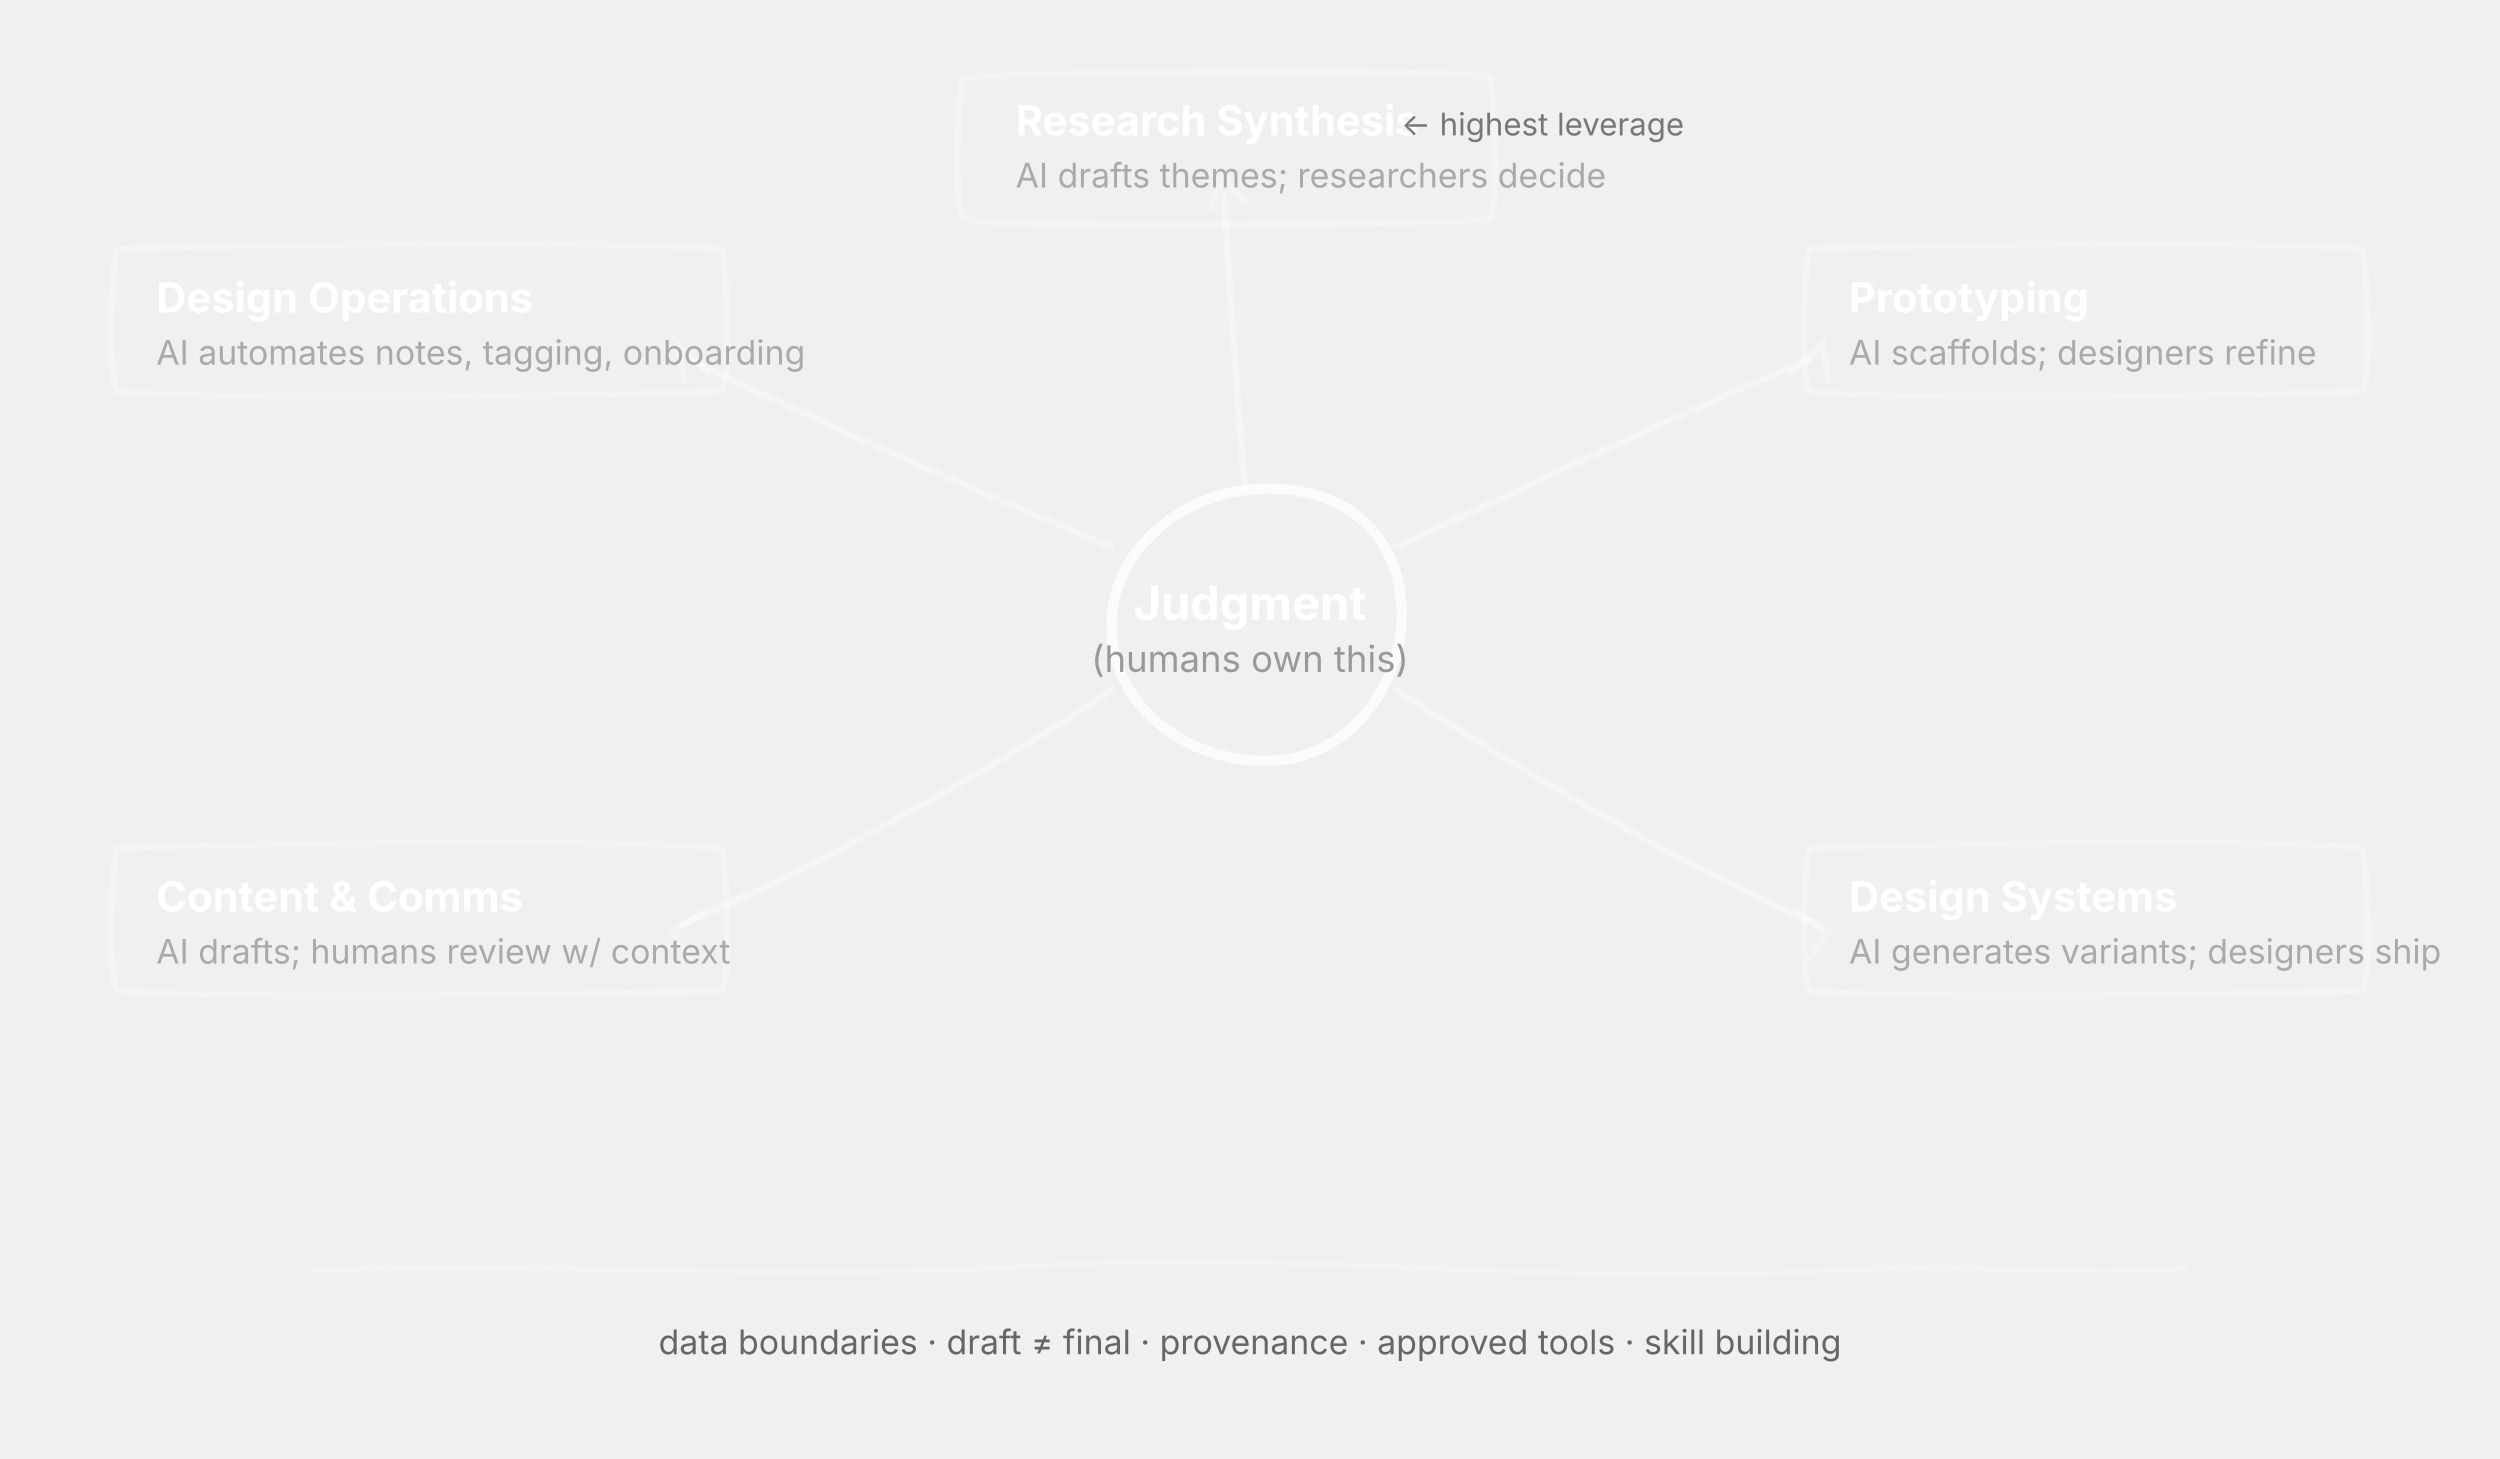
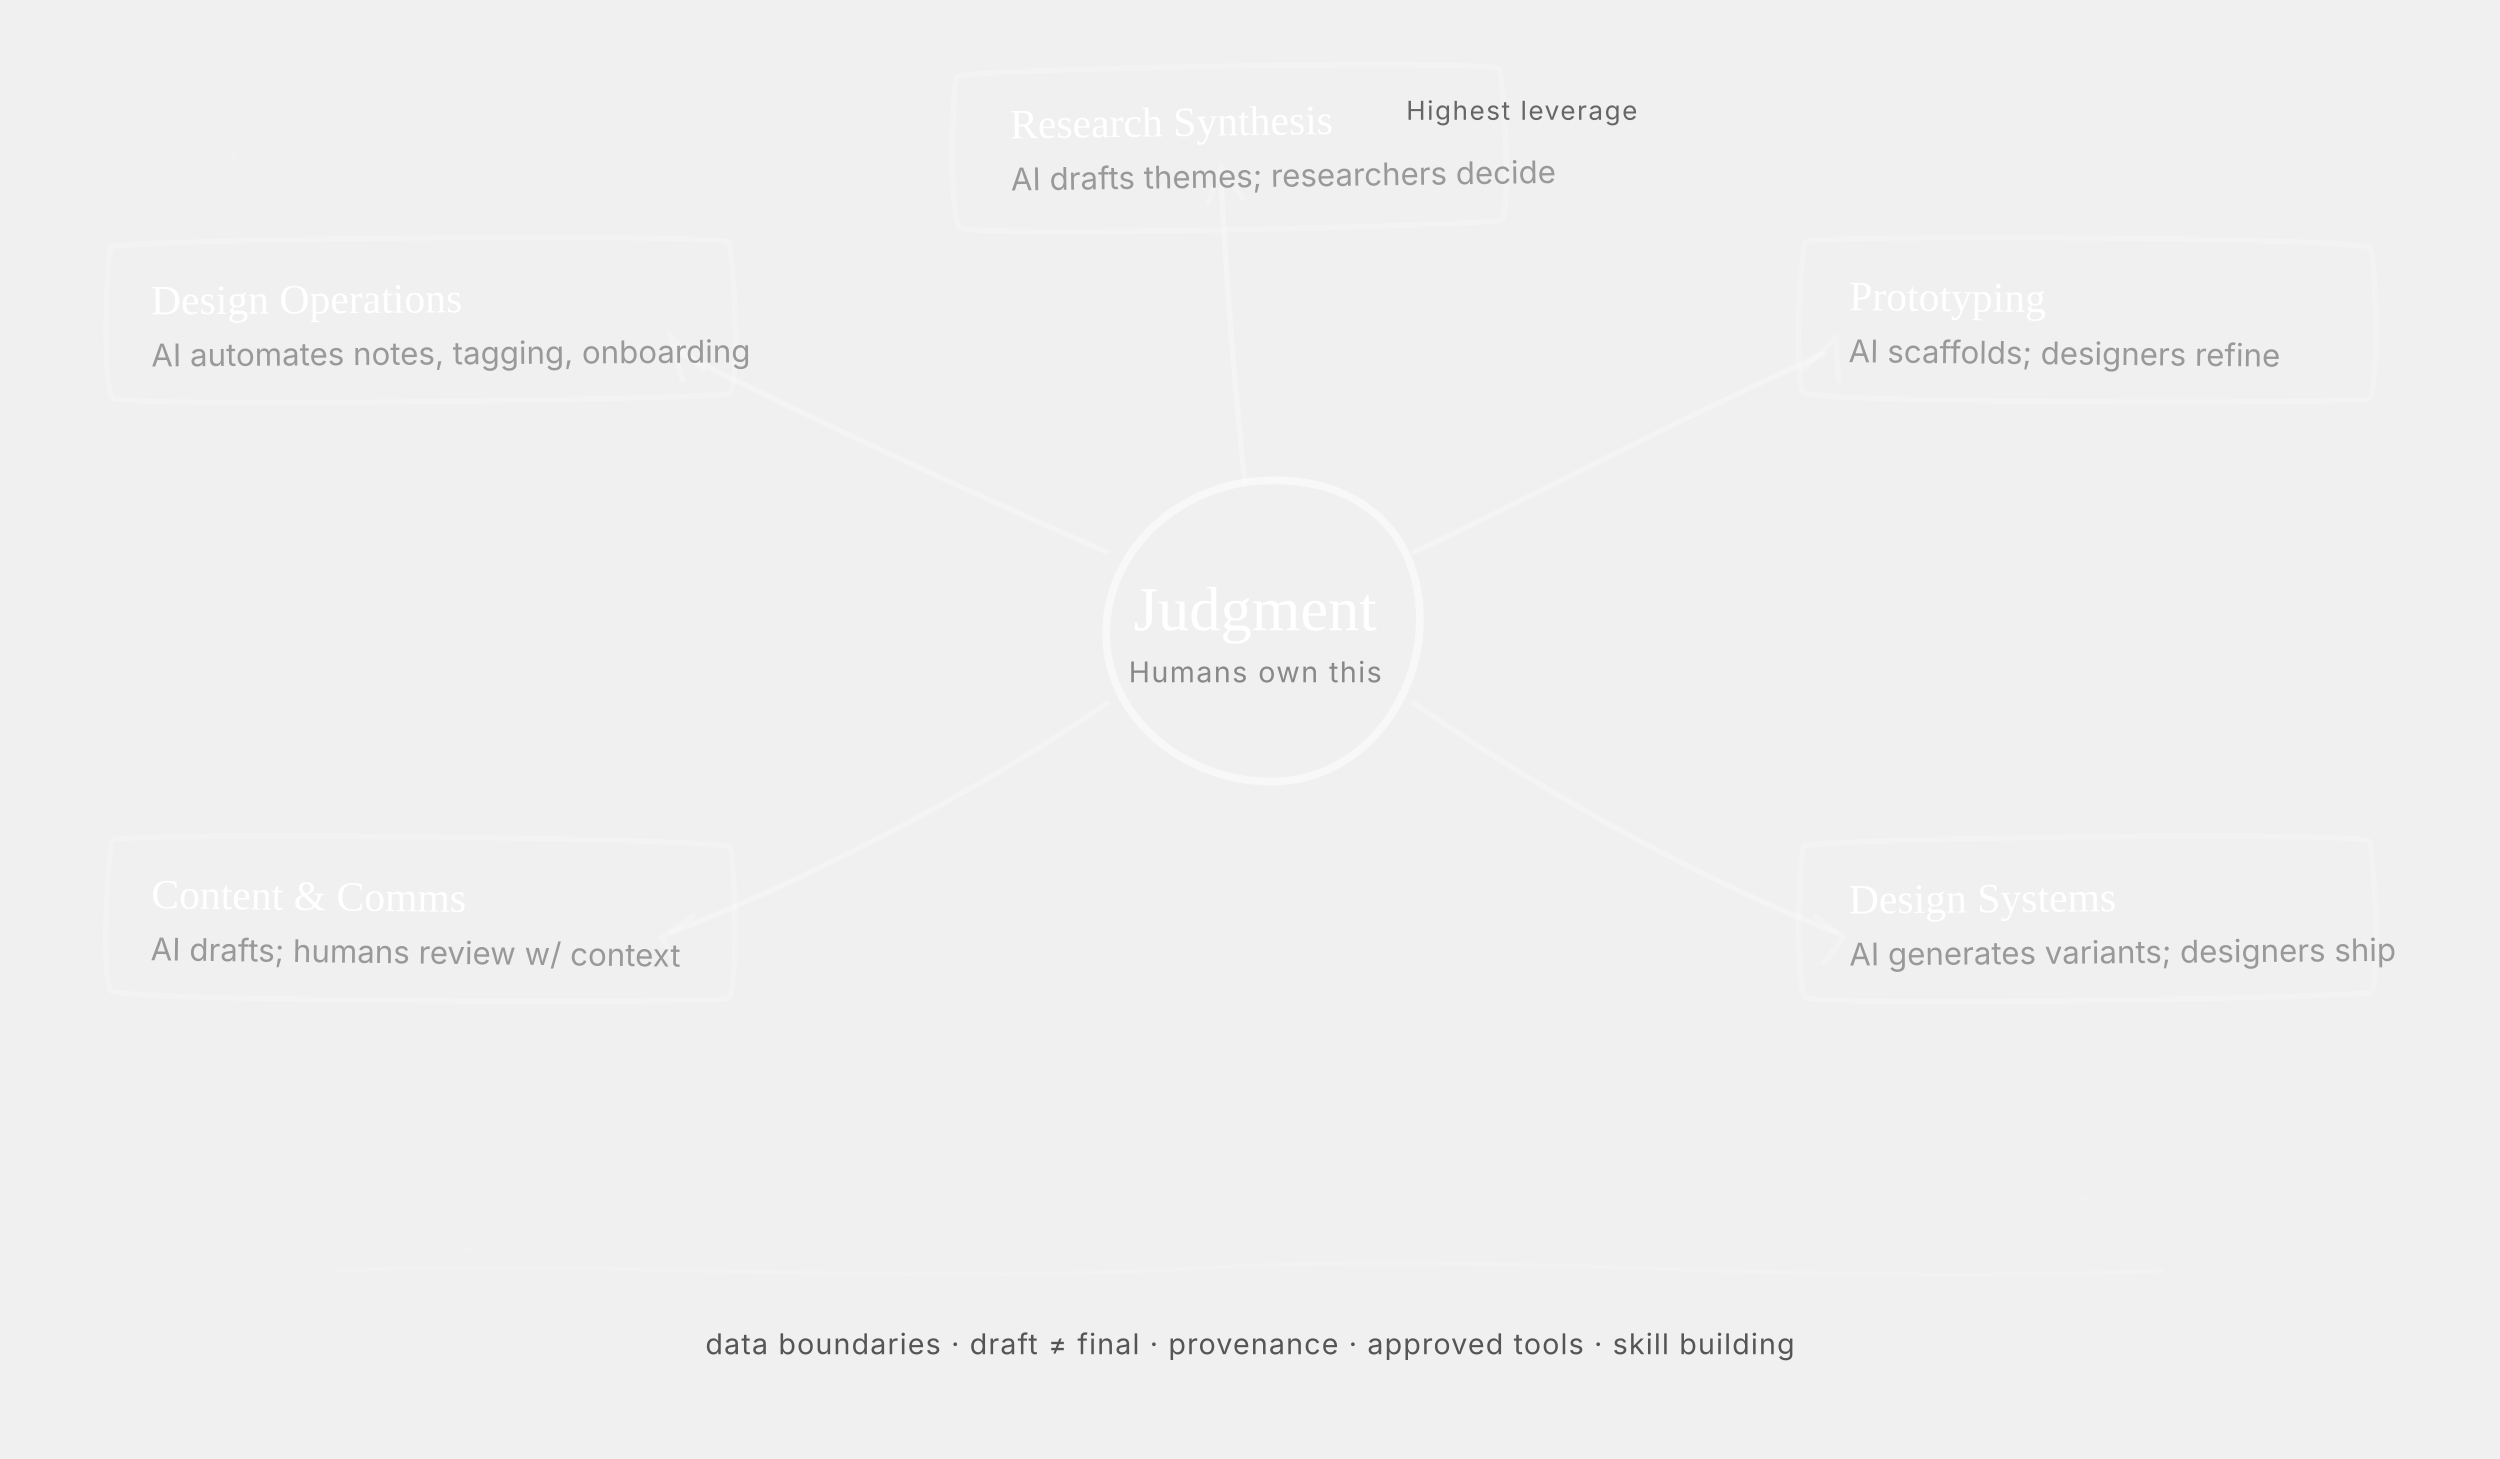
<svg xmlns="http://www.w3.org/2000/svg" viewBox="0 0 960 560" fill="none">
  <style>
-     text { font-family: 'Inter', system-ui, sans-serif; }
-     .hub-label { font-size: 18px; font-weight: 700; fill: #ffffff; text-anchor: middle; }
-     .hub-sub { font-size: 14px; fill: #999; text-anchor: middle; }
-     .node-label { font-size: 16px; font-weight: 700; fill: #ffffff; }
-     .node-desc { font-size: 13px; fill: #aaa; }
-     .tag { font-size: 12px; fill: #777; }
-     .gov { font-size: 13px; fill: #666; text-anchor: middle; }
+     .serif { font-family: 'Instrument Serif', Georgia, 'Times New Roman', serif; }
+     .sans { font-family: 'Inter', system-ui, -apple-system, sans-serif; }
+     .hub-label { font-size: 24px; font-weight: 400; fill: #ffffff; text-anchor: middle; }
+     .hub-sub { font-size: 11px; fill: #888; text-anchor: middle; letter-spacing: 0.05em; text-transform: uppercase; }
+     .node-label { font-size: 16px; font-weight: 400; fill: #ffffff; }
+     .node-desc { font-size: 12px; fill: #999; }
+     .tag { font-size: 10px; fill: #666; letter-spacing: 0.06em; text-transform: uppercase; }
+     .gov { font-size: 11px; fill: #555; text-anchor: middle; letter-spacing: 0.04em; }
  </style>
-   <path d="M480,188 C510,185 535,200 538,230 C541,260 520,290 490,292 C460,294 430,275 427,245 C424,215 450,191 480,188Z" fill="none" stroke="#ffffff" stroke-width="4" opacity="0.7" />
-   <text x="480" y="238" class="hub-label">Judgment</text>
-   <text x="480" y="258" class="hub-sub">(humans own this)</text>
-   <path d="M478,188 C475,150 472,110 470,75" fill="none" stroke="#ffffff" stroke-width="2.5" opacity="0.35" stroke-linecap="round" />
-   <path d="M536,210 C570,195 630,165 695,138" fill="none" stroke="#ffffff" stroke-width="2.5" opacity="0.35" stroke-linecap="round" />
-   <path d="M536,265 C575,290 640,330 698,355" fill="none" stroke="#ffffff" stroke-width="2.5" opacity="0.35" stroke-linecap="round" />
-   <path d="M427,265 C390,290 320,330 262,355" fill="none" stroke="#ffffff" stroke-width="2.5" opacity="0.35" stroke-linecap="round" />
-   <path d="M427,210 C390,195 320,165 265,138" fill="none" stroke="#ffffff" stroke-width="2.5" opacity="0.35" stroke-linecap="round" />
-   <path d="M465,80 L470,68 L478,78" fill="none" stroke="#ffffff" stroke-width="2.5" opacity="0.3" stroke-linecap="round" />
-   <path d="M688,143 L700,132 L702,146" fill="none" stroke="#ffffff" stroke-width="2.5" opacity="0.3" stroke-linecap="round" />
-   <path d="M690,350 L702,358 L695,368" fill="none" stroke="#ffffff" stroke-width="2.5" opacity="0.3" stroke-linecap="round" />
-   <path d="M270,350 L258,358 L265,368" fill="none" stroke="#ffffff" stroke-width="2.5" opacity="0.3" stroke-linecap="round" />
-   <path d="M272,143 L260,132 L263,146" fill="none" stroke="#ffffff" stroke-width="2.5" opacity="0.3" stroke-linecap="round" />
-   <path d="M370,30 C372,28 570,26 572,30 C574,34 576,82 572,84 C568,86 374,88 370,84 C366,80 368,32 370,30Z" fill="none" stroke="#ffffff" stroke-width="2.5" opacity="0.3" stroke-linecap="round" />
-   <text x="390" y="52" class="node-label">Research Synthesis</text>
-   <text x="390" y="72" class="node-desc">AI drafts themes; researchers decide</text>
-   <text x="538" y="52" class="tag">← highest leverage</text>
-   <path d="M695,96 C697,94 905,92 907,96 C909,100 911,148 907,150 C903,152 699,154 695,150 C691,146 693,98 695,96Z" fill="none" stroke="#ffffff" stroke-width="2.5" opacity="0.3" stroke-linecap="round" />
-   <text x="710" y="120" class="node-label">Prototyping</text>
-   <text x="710" y="140" class="node-desc">AI scaffolds; designers refine</text>
-   <path d="M695,326 C697,324 905,322 907,326 C909,330 911,378 907,380 C903,382 699,384 695,380 C691,376 693,328 695,326Z" fill="none" stroke="#ffffff" stroke-width="2.5" opacity="0.3" stroke-linecap="round" />
-   <text x="710" y="350" class="node-label">Design Systems</text>
-   <text x="710" y="370" class="node-desc">AI generates variants; designers ship</text>
-   <path d="M45,326 C47,324 275,322 277,326 C279,330 281,378 277,380 C273,382 49,384 45,380 C41,376 43,328 45,326Z" fill="none" stroke="#ffffff" stroke-width="2.5" opacity="0.3" stroke-linecap="round" />
-   <text x="60" y="350" class="node-label">Content &amp; Comms</text>
-   <text x="60" y="370" class="node-desc">AI drafts; humans review w/ context</text>
-   <path d="M45,96 C47,94 275,92 277,96 C279,100 281,148 277,150 C273,152 49,154 45,150 C41,146 43,98 45,96Z" fill="none" stroke="#ffffff" stroke-width="2.5" opacity="0.3" stroke-linecap="round" />
-   <text x="60" y="120" class="node-label">Design Operations</text>
-   <text x="60" y="140" class="node-desc">AI automates notes, tagging, onboarding</text>
-   <path d="M120,488 C200,484 300,492 400,486 C500,480 600,494 700,488 C750,485 800,490 840,487" fill="none" stroke="#ffffff" stroke-width="2" opacity="0.2" stroke-linecap="round" />
-   <text x="480" y="520" class="gov">data boundaries · draft ≠ final · provenance · approved tools · skill building</text>
+   <circle cx="90" cy="60" r="1.5" fill="#ffffff" opacity="0.04" />
+   <circle cx="870" cy="80" r="1.5" fill="#ffffff" opacity="0.04" />
+   <circle cx="180" cy="480" r="1.5" fill="#ffffff" opacity="0.04" />
+   <circle cx="800" cy="460" r="1.5" fill="#ffffff" opacity="0.04" />
+   <circle cx="480" cy="430" r="1.5" fill="#ffffff" opacity="0.04" />
+   <path d="M480,185 C514,181 542,198 545,232 C548,266 524,298 492,300 C460,302 428,280 425,248 C422,216 448,189 480,185Z" fill="none" stroke="#ffffff" stroke-width="3" opacity="0.5" stroke-linecap="round" />
+   <text x="482" y="242" class="serif hub-label">Judgment</text>
+   <text x="482" y="262" class="sans hub-sub">Humans own this</text>
+   <path d="M478,185 C474,148 471,108 469,72" fill="none" stroke="#ffffff" stroke-width="2" opacity="0.28" stroke-linecap="round" />
+   <path d="M543,212 C578,196 638,164 700,136" fill="none" stroke="#ffffff" stroke-width="2" opacity="0.28" stroke-linecap="round" />
+   <path d="M543,270 C580,296 645,335 705,358" fill="none" stroke="#ffffff" stroke-width="2" opacity="0.28" stroke-linecap="round" />
+   <path d="M425,270 C388,296 318,335 258,358" fill="none" stroke="#ffffff" stroke-width="2" opacity="0.28" stroke-linecap="round" />
+   <path d="M425,212 C388,196 318,164 262,136" fill="none" stroke="#ffffff" stroke-width="2" opacity="0.28" stroke-linecap="round" />
+   <path d="M464,78 L469,64 L477,76" fill="none" stroke="#ffffff" stroke-width="2" opacity="0.22" stroke-linecap="round" />
+   <path d="M692,142 L705,130 L706,146" fill="none" stroke="#ffffff" stroke-width="2" opacity="0.22" stroke-linecap="round" />
+   <path d="M697,352 L708,360 L700,370" fill="none" stroke="#ffffff" stroke-width="2" opacity="0.22" stroke-linecap="round" />
+   <path d="M266,352 L254,360 L260,370" fill="none" stroke="#ffffff" stroke-width="2" opacity="0.22" stroke-linecap="round" />
+   <path d="M270,142 L258,130 L262,146" fill="none" stroke="#ffffff" stroke-width="2" opacity="0.22" stroke-linecap="round" />
+   <g transform="rotate(-0.8, 471, 57)">
+     <path d="M368,28 C370,25 574,24 576,28 C578,32 580,84 576,86 C572,88 372,90 368,86 C364,82 366,30 368,28Z" fill="none" stroke="#ffffff" stroke-width="2" opacity="0.22" stroke-linecap="round" />
+     <text x="388" y="52" class="serif node-label">Research Synthesis</text>
+     <text x="388" y="72" class="sans node-desc">AI drafts themes; researchers decide</text>
+   </g>
+   <text x="540" y="46" class="sans tag">Highest leverage</text>
+   <g transform="rotate(0.6, 800, 122)">
+     <path d="M693,94 C695,91 908,90 910,94 C912,98 914,150 910,152 C906,154 697,156 693,152 C689,148 691,96 693,94Z" fill="none" stroke="#ffffff" stroke-width="2" opacity="0.22" stroke-linecap="round" />
+     <text x="710" y="120" class="serif node-label">Prototyping</text>
+     <text x="710" y="140" class="sans node-desc">AI scaffolds; designers refine</text>
+   </g>
+   <g transform="rotate(-0.5, 800, 353)">
+     <path d="M693,324 C695,321 908,320 910,324 C912,328 914,380 910,382 C906,384 697,386 693,382 C689,378 691,326 693,324Z" fill="none" stroke="#ffffff" stroke-width="2" opacity="0.22" stroke-linecap="round" />
+     <text x="710" y="350" class="serif node-label">Design Systems</text>
+     <text x="710" y="370" class="sans node-desc">AI generates variants; designers ship</text>
+   </g>
+   <g transform="rotate(0.7, 162, 353)">
+     <path d="M43,324 C45,321 278,320 280,324 C282,328 284,380 280,382 C276,384 47,386 43,382 C39,378 41,326 43,324Z" fill="none" stroke="#ffffff" stroke-width="2" opacity="0.22" stroke-linecap="round" />
+     <text x="58" y="350" class="serif node-label">Content &amp; Comms</text>
+     <text x="58" y="370" class="sans node-desc">AI drafts; humans review w/ context</text>
+   </g>
+   <g transform="rotate(-0.4, 162, 122)">
+     <path d="M43,94 C45,91 278,90 280,94 C282,98 284,150 280,152 C276,154 47,156 43,152 C39,148 41,96 43,94Z" fill="none" stroke="#ffffff" stroke-width="2" opacity="0.22" stroke-linecap="round" />
+     <text x="58" y="120" class="serif node-label">Design Operations</text>
+     <text x="58" y="140" class="sans node-desc">AI automates notes, tagging, onboarding</text>
+   </g>
+   <path d="M130,488 C220,483 340,494 460,487 C580,480 680,494 830,488" fill="none" stroke="#ffffff" stroke-width="1.5" opacity="0.15" stroke-linecap="round" />
+   <text x="480" y="520" class="sans gov">data boundaries  ·  draft ≠ final  ·  provenance  ·  approved tools  ·  skill building</text>
</svg>
